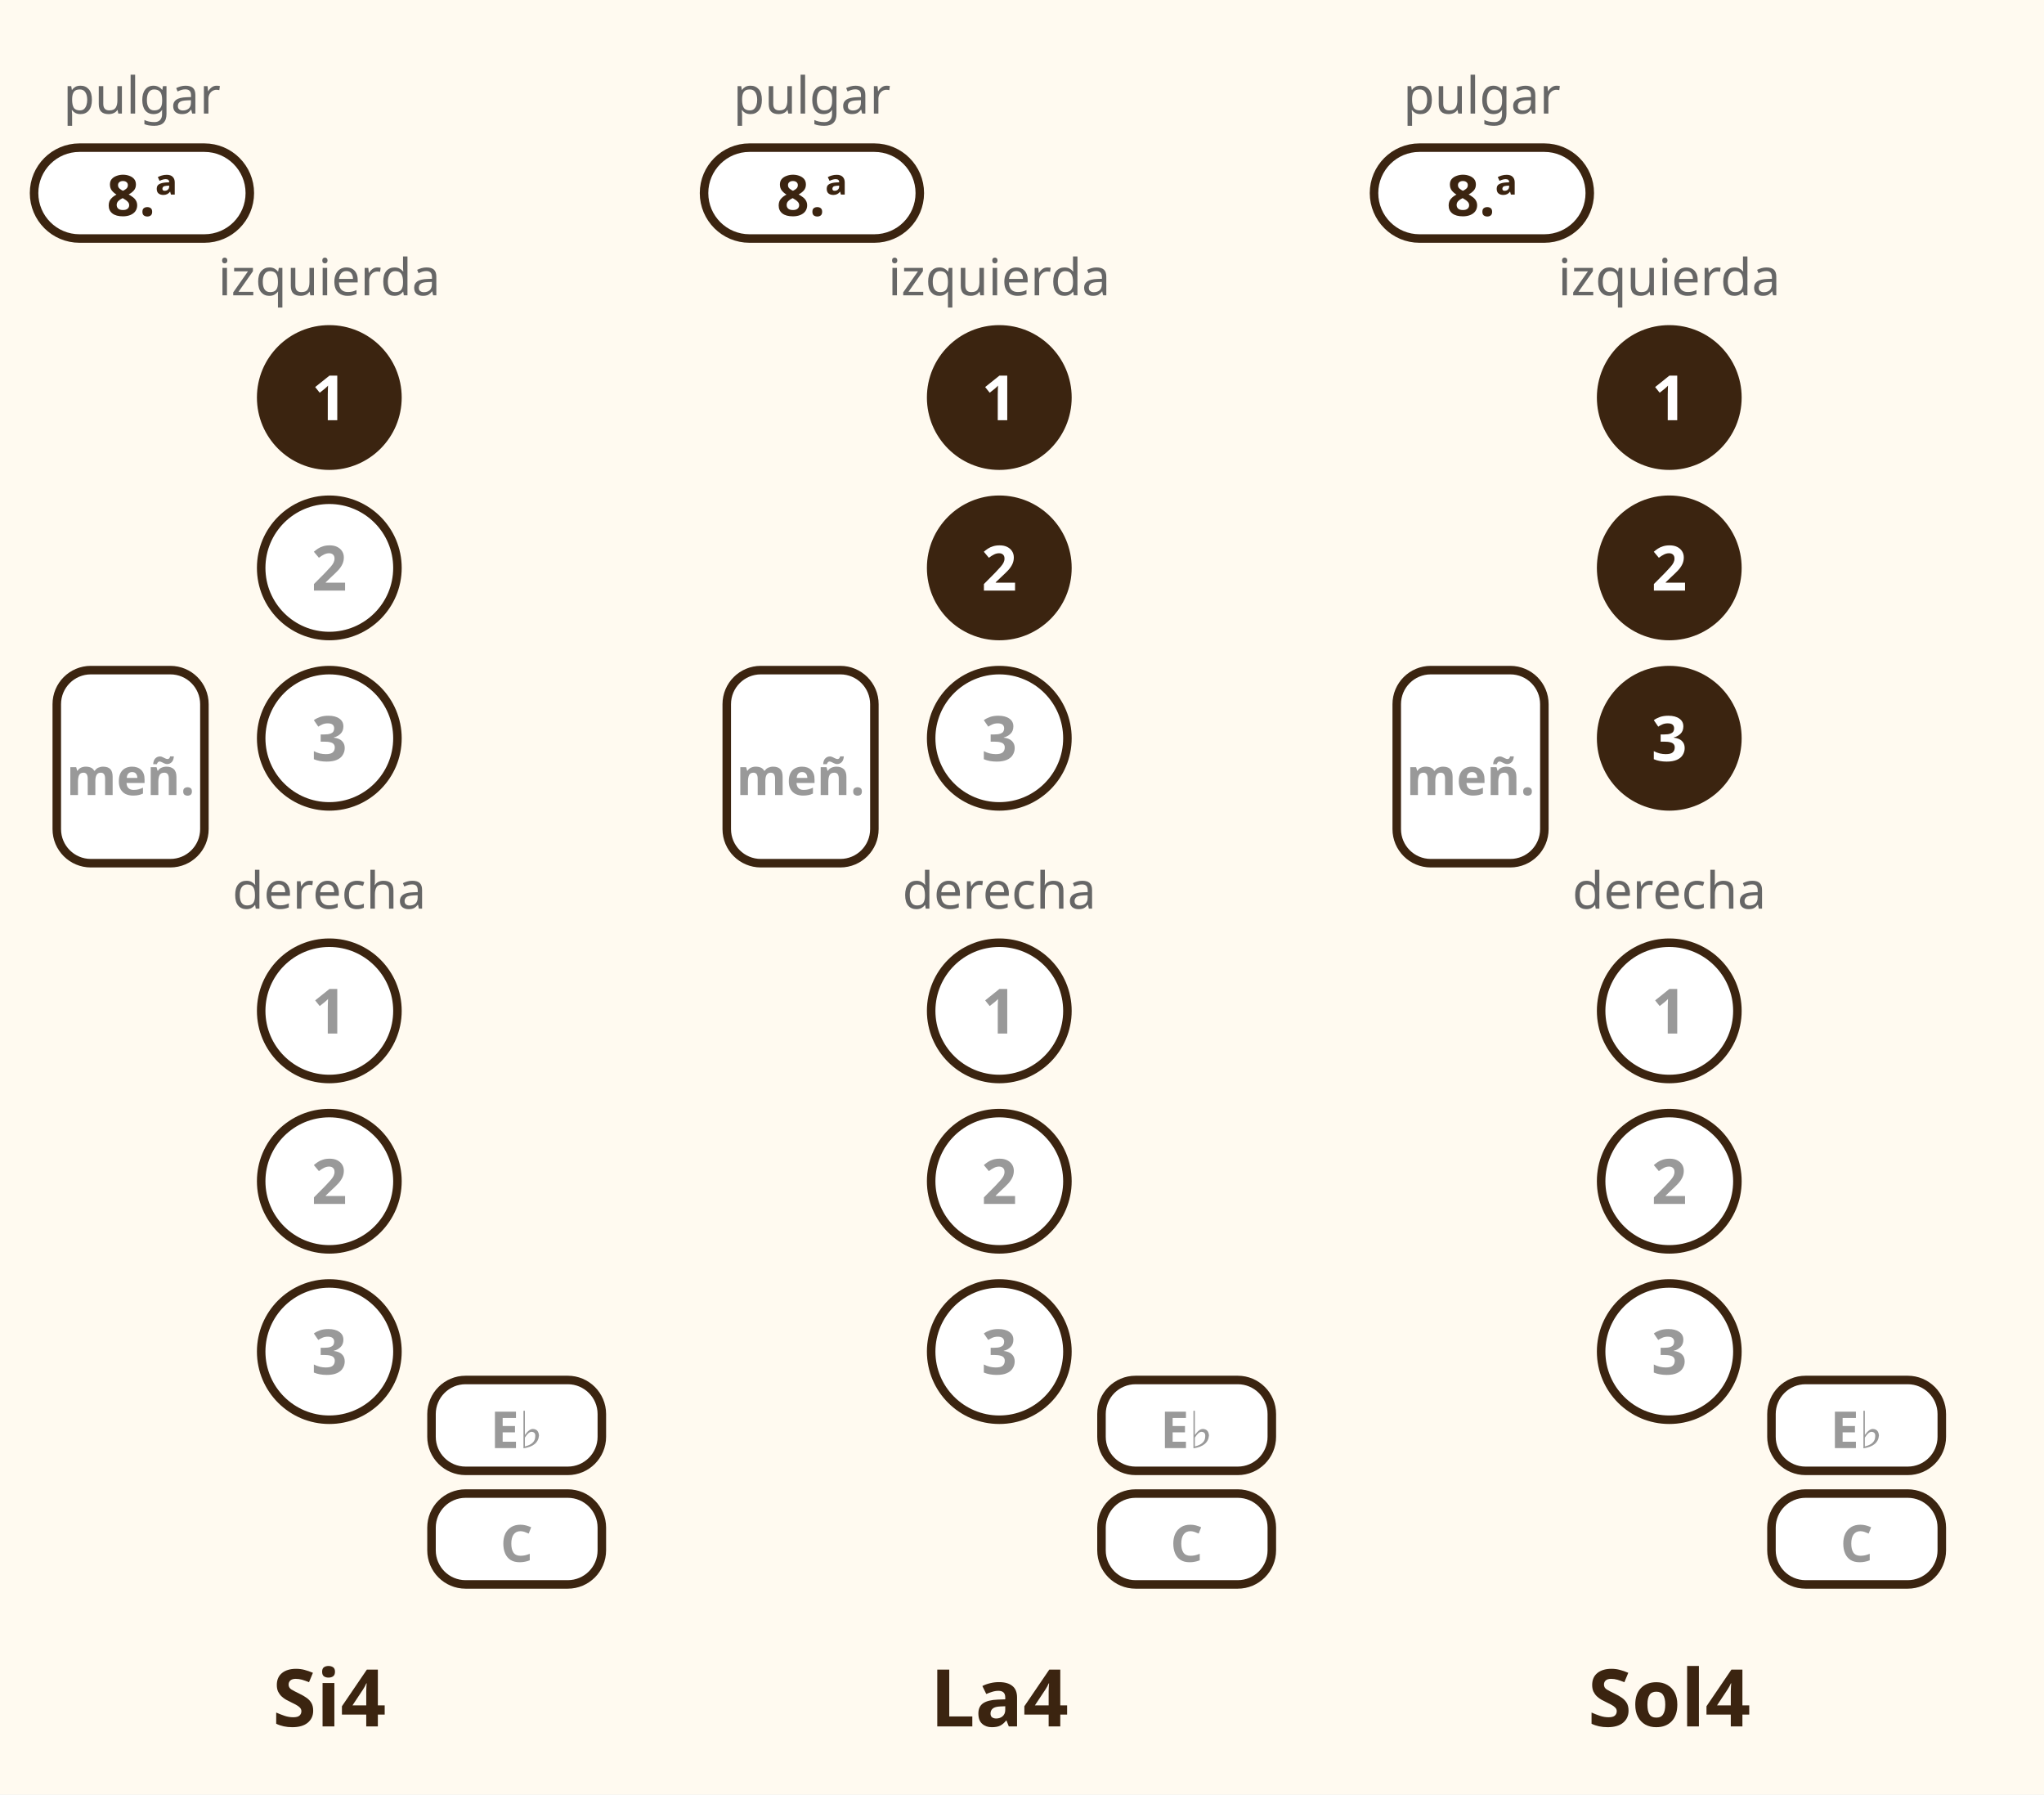
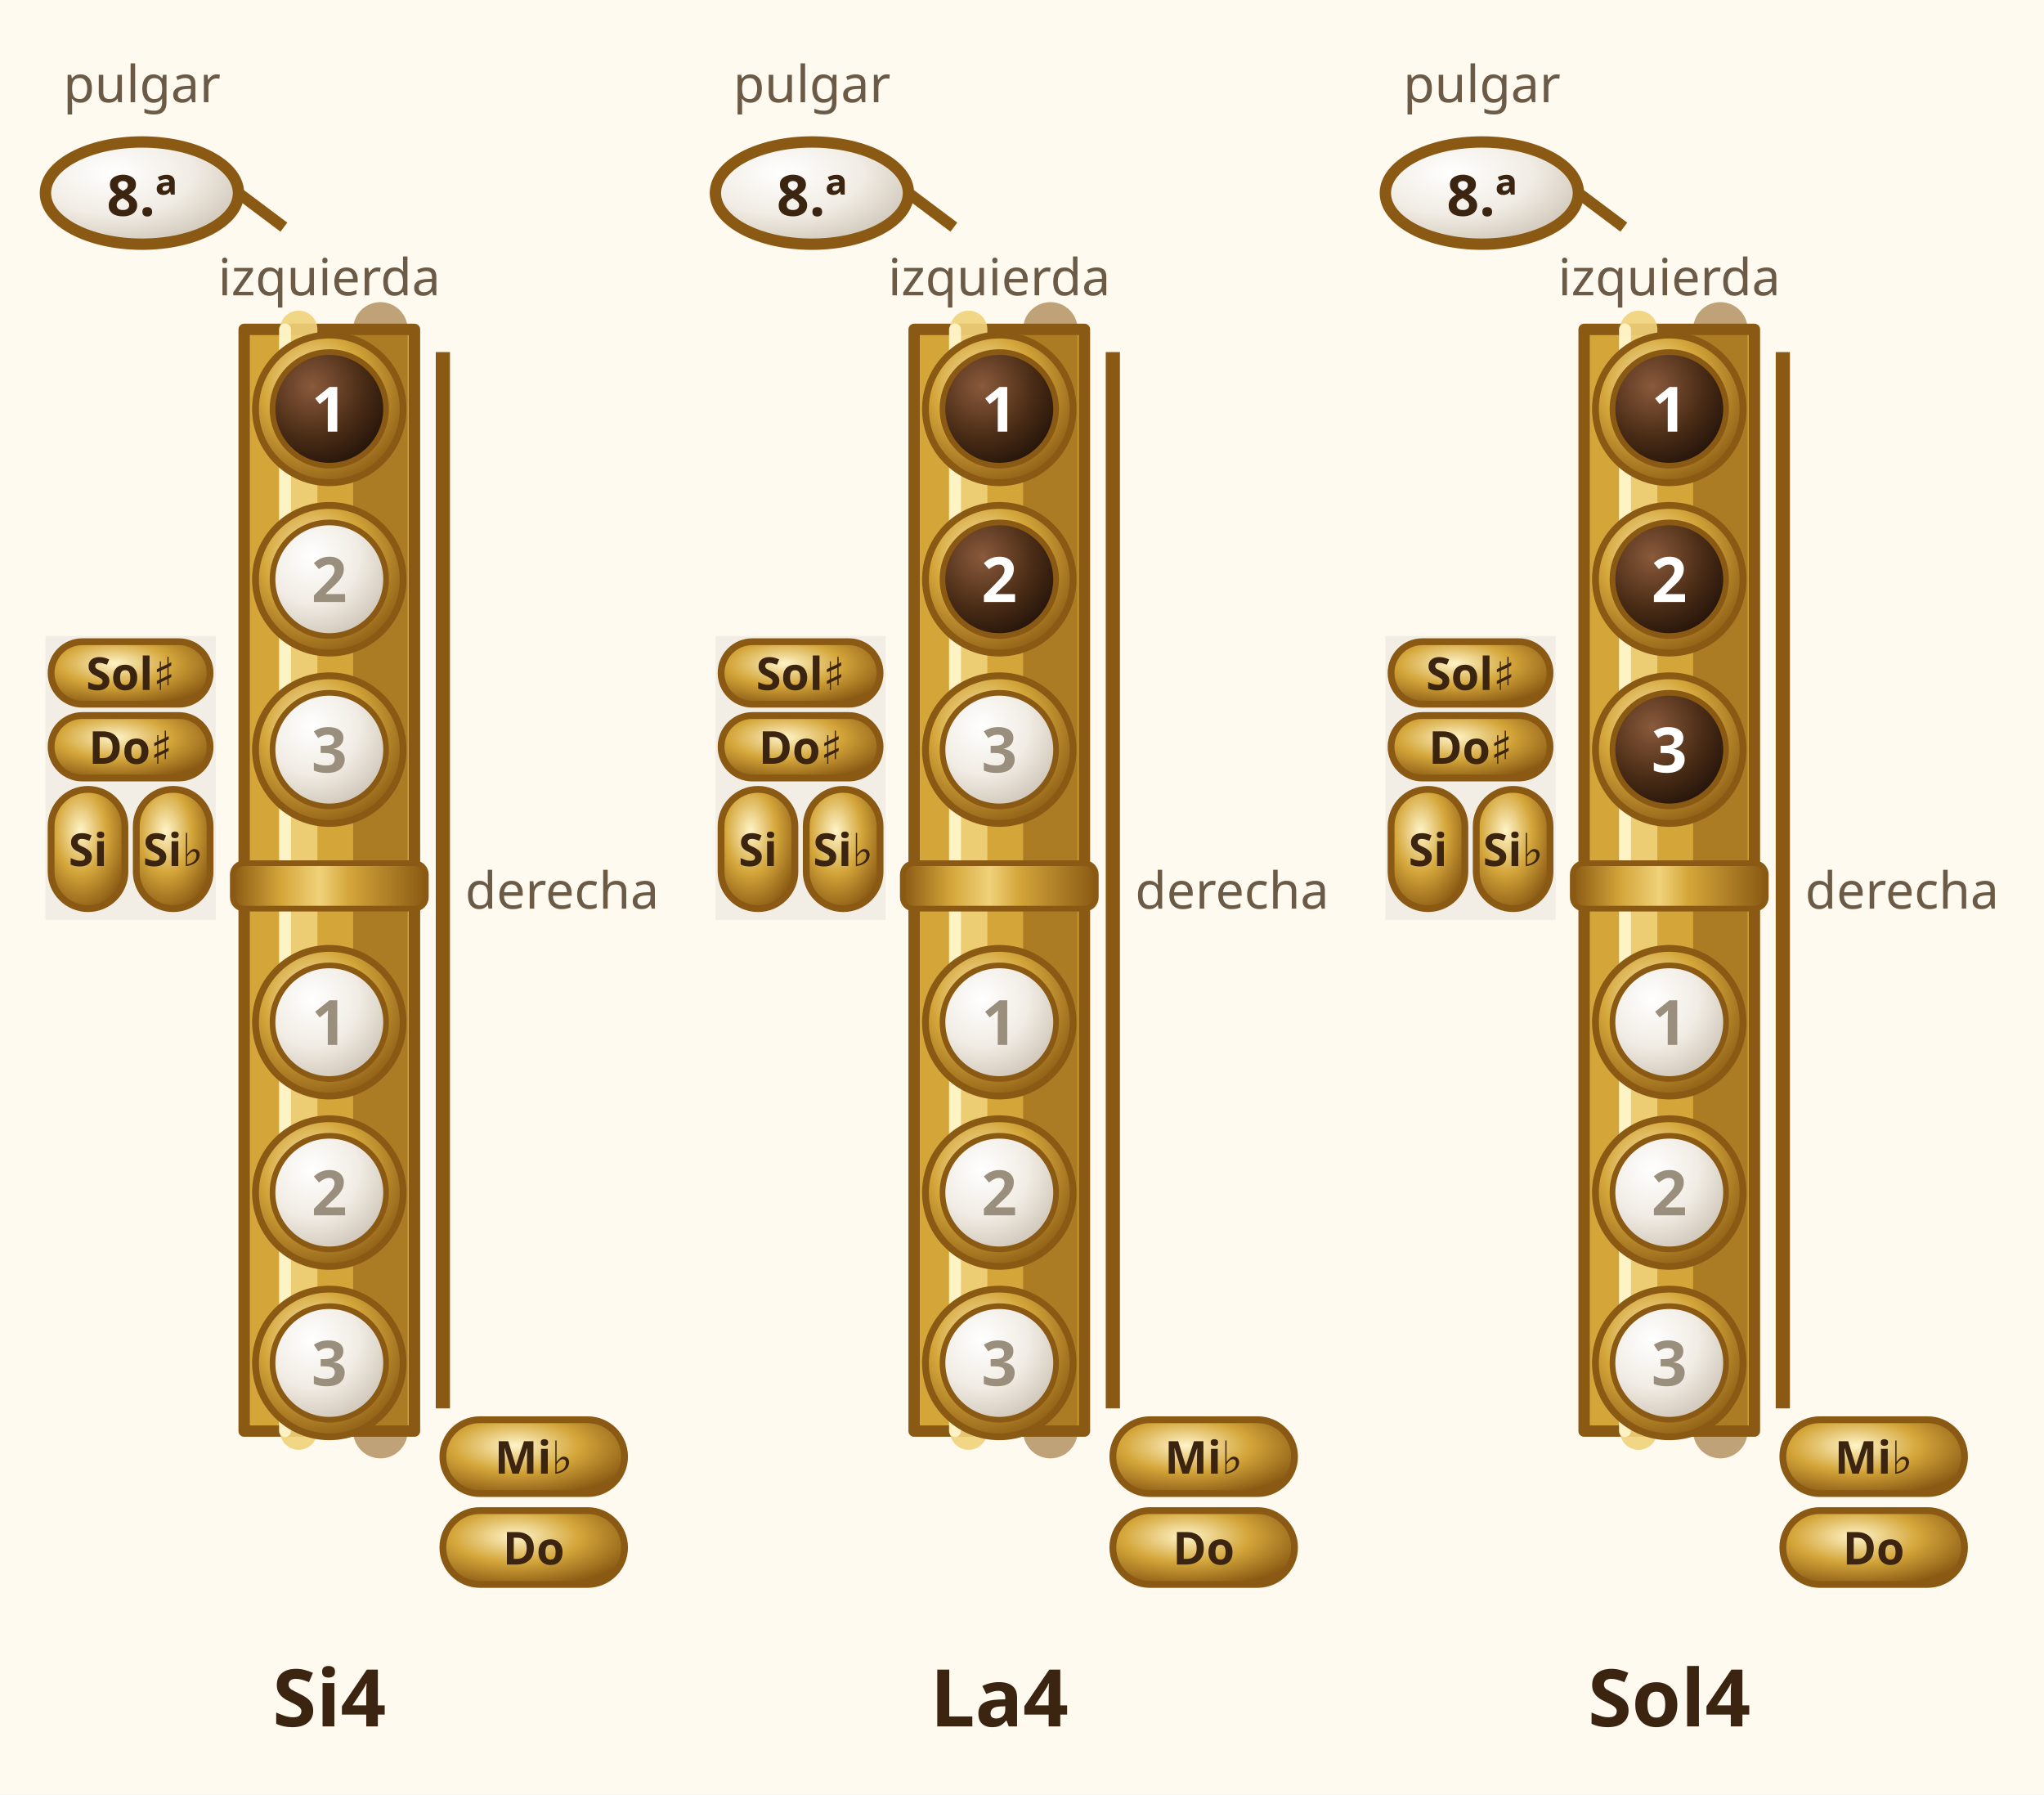
<svg xmlns="http://www.w3.org/2000/svg" viewBox="0 0 360 316" width="360" height="316" role="img" aria-label="Digitaciones de Si, La y Sol" font-family="Segoe UI,Tahoma,sans-serif">
+   <defs>
+     <linearGradient id="sxLaton" x1="0" y1="0" x2="1" y2="0">
+       <stop offset="0" stop-color="#8a5a14" />
+       <stop offset=".25" stop-color="#d4a63a" />
+       <stop offset=".45" stop-color="#f0d27a" />
+       <stop offset=".6" stop-color="#d4a63a" />
+       <stop offset="1" stop-color="#8a5a14" />
+     </linearGradient>
+     <radialGradient id="sxPerla" cx=".35" cy=".3" r=".75">
+       <stop offset="0" stop-color="#ffffff" />
+       <stop offset=".55" stop-color="#f1ece4" />
+       <stop offset="1" stop-color="#cfc6b8" />
+     </radialGradient>
+     <radialGradient id="sxPerlaOn" cx=".35" cy=".3" r=".75">
+       <stop offset="0" stop-color="#8a5a3c" />
+       <stop offset=".6" stop-color="#4a2c16" />
+       <stop offset="1" stop-color="#24140a" />
+     </radialGradient>
+     <radialGradient id="sxCazo" cx=".4" cy=".35" r=".7">
+       <stop offset="0" stop-color="#fff4c8" />
+       <stop offset=".5" stop-color="#d4a63a" />
+       <stop offset="1" stop-color="#8a5a14" />
+     </radialGradient>
+     <linearGradient id="sxBoq" x1="0" y1="0" x2="0" y2="1">
+       <stop offset="0" stop-color="#4a4540" />
+       <stop offset=".4" stop-color="#1d1a18" />
+       <stop offset="1" stop-color="#000" />
+     </linearGradient>
+     <linearGradient id="sxPlata" x1="0" y1="0" x2="0" y2="1">
+       <stop offset="0" stop-color="#f4f5f7" />
+       <stop offset=".5" stop-color="#c9ccd1" />
+       <stop offset="1" stop-color="#7c8189" />
+     </linearGradient>
+     <linearGradient id="sxFondo" x1="0" y1="0" x2="0" y2="1">
+       <stop offset="0" stop-color="#fffaf0" />
+       <stop offset="1" stop-color="#f6ecd8" />
+     </linearGradient>
+   </defs>
  <rect width="360" height="316" fill="#fffaf0" />
  <g transform="translate(0,0)">
-     <rect x="6" y="26" width="38" height="16" rx="8" fill="#ffffff" stroke="#3b2410" stroke-width="1.5" />
+     <path d="M43.0 58.0 L43.0 77.4 L43.0 96.8 L43.0 116.2 L43.0 135.6 L43.0 155.0 L43.0 174.4 L43.0 193.8 L43.0 213.2 L43.0 232.6 L43.0 252.0 L73.0 252.0 L73.0 232.6 L73.0 213.2 L73.0 193.8 L73.0 174.4 L73.0 155.0 L73.0 135.6 L73.0 116.2 L73.0 96.8 L73.0 77.4 L73.0 58.0 Z" fill="#d4a63a" stroke="#8a5a14" stroke-width="2" stroke-linejoin="round" />
+     <path d="M67.0 58.0 L67.0 77.4 L67.0 96.8 L67.0 116.2 L67.0 135.6 L67.0 155.0 L67.0 174.4 L67.0 193.8 L67.0 213.2 L67.0 232.6 L67.0 252.0" fill="none" stroke="#8a5a14" stroke-width="9.6" stroke-linecap="round" opacity="0.55" />
+     <path d="M52.6 58.0 L52.6 77.4 L52.6 96.8 L52.6 116.2 L52.6 135.6 L52.6 155.0 L52.6 174.4 L52.6 193.8 L52.6 213.2 L52.6 232.6 L52.6 252.0" fill="none" stroke="#f0d27a" stroke-width="6.6" stroke-linecap="round" opacity="0.9" />
+     <path d="M50.2 58.0 L50.2 77.4 L50.2 96.8 L50.2 116.2 L50.2 135.6 L50.2 155.0 L50.2 174.4 L50.2 193.8 L50.2 213.2 L50.2 232.6 L50.2 252.0" fill="none" stroke="#fff4c8" stroke-width="2.1" stroke-linecap="round" opacity="0.95" />
+     <line x1="78" y1="62" x2="78" y2="248" stroke="#8a5a14" stroke-width="2.5" />
+     <text x="25" y="18" font-size="9" text-anchor="middle" fill="#6b5a45">pulgar</text>
+     <ellipse cx="25" cy="34" rx="17" ry="9" fill="url(#sxPerla)" stroke="#8a5a14" stroke-width="2" />
    <text x="25" y="38" font-size="10" text-anchor="middle" fill="#3b2410" font-weight="700">8.ª</text>
-     <text x="25" y="20" font-size="9" text-anchor="middle" fill="#666">pulgar</text>
-     <circle cx="58" cy="70" r="12" fill="#3b2410" stroke="#3b2410" stroke-width="1.5" />
-     <text x="58" y="74" font-size="11" text-anchor="middle" fill="#ffffff" font-weight="700">1</text>
-     <circle cx="58" cy="100" r="12" fill="#ffffff" stroke="#3b2410" stroke-width="1.5" />
-     <text x="58" y="104" font-size="11" text-anchor="middle" fill="#999" font-weight="700">2</text>
-     <circle cx="58" cy="130" r="12" fill="#ffffff" stroke="#3b2410" stroke-width="1.5" />
-     <text x="58" y="134" font-size="11" text-anchor="middle" fill="#999" font-weight="700">3</text>
-     <text x="58" y="52" font-size="9" text-anchor="middle" fill="#666">izquierda</text>
-     <rect x="10" y="118" width="26" height="34" rx="6" fill="#ffffff" stroke="#3b2410" stroke-width="1.5" />
-     <text x="23" y="140" font-size="9" text-anchor="middle" fill="#999" font-weight="700">meñ.</text>
-     <circle cx="58" cy="178" r="12" fill="#ffffff" stroke="#3b2410" stroke-width="1.5" />
-     <text x="58" y="182" font-size="11" text-anchor="middle" fill="#999" font-weight="700">1</text>
-     <circle cx="58" cy="208" r="12" fill="#ffffff" stroke="#3b2410" stroke-width="1.5" />
-     <text x="58" y="212" font-size="11" text-anchor="middle" fill="#999" font-weight="700">2</text>
-     <circle cx="58" cy="238" r="12" fill="#ffffff" stroke="#3b2410" stroke-width="1.5" />
-     <text x="58" y="242" font-size="11" text-anchor="middle" fill="#999" font-weight="700">3</text>
-     <text x="58" y="160" font-size="9" text-anchor="middle" fill="#666">derecha</text>
-     <rect x="76" y="243" width="30" height="16" rx="6" fill="#ffffff" stroke="#3b2410" stroke-width="1.5" />
-     <text x="91" y="255" font-size="9" text-anchor="middle" fill="#999" font-weight="700">E♭</text>
-     <rect x="76" y="263" width="30" height="16" rx="6" fill="#ffffff" stroke="#3b2410" stroke-width="1.5" />
-     <text x="91" y="275" font-size="9" text-anchor="middle" fill="#999" font-weight="700">C</text>
+     <path d="M42 34 L50 40" stroke="#8a5a14" stroke-width="2" />
+     <text x="58" y="52" font-size="9" text-anchor="middle" fill="#6b5a45">izquierda</text>
+     <circle cx="58" cy="72" r="13" fill="url(#sxCazo)" stroke="#8a5a14" stroke-width="1.2" />
+     <circle cx="58" cy="72" r="10" fill="url(#sxPerlaOn)" stroke="#8a5a14" stroke-width="1" />
+     <text x="58" y="76" font-size="11" text-anchor="middle" fill="#fff" font-weight="700">1</text>
+     <circle cx="58" cy="102" r="13" fill="url(#sxCazo)" stroke="#8a5a14" stroke-width="1.2" />
+     <circle cx="58" cy="102" r="10" fill="url(#sxPerla)" stroke="#8a5a14" stroke-width="1" />
+     <text x="58" y="106" font-size="11" text-anchor="middle" fill="#9a8e7c" font-weight="700">2</text>
+     <circle cx="58" cy="132" r="13" fill="url(#sxCazo)" stroke="#8a5a14" stroke-width="1.2" />
+     <circle cx="58" cy="132" r="10" fill="url(#sxPerla)" stroke="#8a5a14" stroke-width="1" />
+     <text x="58" y="136" font-size="11" text-anchor="middle" fill="#9a8e7c" font-weight="700">3</text>
+     <path d="M8 112 L38 112 L38 162 L8 162 Z" fill="#000" opacity=".05" />
+     <rect x="9" y="113" width="28" height="11" rx="5.5" fill="url(#sxCazo)" stroke="#8a5a14" stroke-width="1.2" />
+     <text x="23.0" y="121.5" font-size="8" text-anchor="middle" fill="#3b2410" font-weight="700">Sol♯</text>
+     <rect x="9" y="126" width="28" height="11" rx="5.5" fill="url(#sxCazo)" stroke="#8a5a14" stroke-width="1.2" />
+     <text x="23.0" y="134.5" font-size="8" text-anchor="middle" fill="#3b2410" font-weight="700">Do♯</text>
+     <rect x="9" y="139" width="13" height="21" rx="6.5" fill="url(#sxCazo)" stroke="#8a5a14" stroke-width="1.2" />
+     <text x="15.5" y="152.5" font-size="8" text-anchor="middle" fill="#3b2410" font-weight="700">Si</text>
+     <rect x="24" y="139" width="13" height="21" rx="6.5" fill="url(#sxCazo)" stroke="#8a5a14" stroke-width="1.2" />
+     <text x="30.5" y="152.5" font-size="8" text-anchor="middle" fill="#3b2410" font-weight="700">Si♭</text>
+     <rect x="41" y="152" width="34" height="8" rx="2" fill="url(#sxLaton)" stroke="#8a5a14" />
+     <text x="99" y="160" font-size="9" text-anchor="middle" fill="#6b5a45">derecha</text>
+     <circle cx="58" cy="180" r="13" fill="url(#sxCazo)" stroke="#8a5a14" stroke-width="1.2" />
+     <circle cx="58" cy="180" r="10" fill="url(#sxPerla)" stroke="#8a5a14" stroke-width="1" />
+     <text x="58" y="184" font-size="11" text-anchor="middle" fill="#9a8e7c" font-weight="700">1</text>
+     <circle cx="58" cy="210" r="13" fill="url(#sxCazo)" stroke="#8a5a14" stroke-width="1.2" />
+     <circle cx="58" cy="210" r="10" fill="url(#sxPerla)" stroke="#8a5a14" stroke-width="1" />
+     <text x="58" y="214" font-size="11" text-anchor="middle" fill="#9a8e7c" font-weight="700">2</text>
+     <circle cx="58" cy="240" r="13" fill="url(#sxCazo)" stroke="#8a5a14" stroke-width="1.2" />
+     <circle cx="58" cy="240" r="10" fill="url(#sxPerla)" stroke="#8a5a14" stroke-width="1" />
+     <text x="58" y="244" font-size="11" text-anchor="middle" fill="#9a8e7c" font-weight="700">3</text>
+     <rect x="78" y="250" width="32" height="13" rx="6.5" fill="url(#sxCazo)" stroke="#8a5a14" stroke-width="1.2" />
+     <text x="94.0" y="259.5" font-size="8" text-anchor="middle" fill="#3b2410" font-weight="700">Mi♭</text>
+     <rect x="78" y="266" width="32" height="13" rx="6.5" fill="url(#sxCazo)" stroke="#8a5a14" stroke-width="1.2" />
+     <text x="94.0" y="275.5" font-size="8" text-anchor="middle" fill="#3b2410" font-weight="700">Do</text>
    <text x="58" y="304" font-size="14" text-anchor="middle" fill="#3b2410" font-weight="700">Si4</text>
  </g>
  <g transform="translate(118,0)">
-     <rect x="6" y="26" width="38" height="16" rx="8" fill="#ffffff" stroke="#3b2410" stroke-width="1.5" />
+     <path d="M43.0 58.0 L43.0 77.4 L43.0 96.8 L43.0 116.2 L43.0 135.6 L43.0 155.0 L43.0 174.4 L43.0 193.8 L43.0 213.2 L43.0 232.6 L43.0 252.0 L73.0 252.0 L73.0 232.6 L73.0 213.2 L73.0 193.8 L73.0 174.4 L73.0 155.0 L73.0 135.6 L73.0 116.2 L73.0 96.8 L73.0 77.4 L73.0 58.0 Z" fill="#d4a63a" stroke="#8a5a14" stroke-width="2" stroke-linejoin="round" />
+     <path d="M67.0 58.0 L67.0 77.4 L67.0 96.8 L67.0 116.2 L67.0 135.6 L67.0 155.0 L67.0 174.4 L67.0 193.8 L67.0 213.2 L67.0 232.6 L67.0 252.0" fill="none" stroke="#8a5a14" stroke-width="9.6" stroke-linecap="round" opacity="0.55" />
+     <path d="M52.6 58.0 L52.6 77.4 L52.6 96.8 L52.6 116.2 L52.6 135.6 L52.6 155.0 L52.6 174.4 L52.6 193.8 L52.6 213.2 L52.6 232.6 L52.6 252.0" fill="none" stroke="#f0d27a" stroke-width="6.6" stroke-linecap="round" opacity="0.9" />
+     <path d="M50.2 58.0 L50.2 77.4 L50.2 96.8 L50.2 116.2 L50.2 135.6 L50.2 155.0 L50.2 174.4 L50.2 193.8 L50.2 213.2 L50.2 232.6 L50.2 252.0" fill="none" stroke="#fff4c8" stroke-width="2.1" stroke-linecap="round" opacity="0.95" />
+     <line x1="78" y1="62" x2="78" y2="248" stroke="#8a5a14" stroke-width="2.5" />
+     <text x="25" y="18" font-size="9" text-anchor="middle" fill="#6b5a45">pulgar</text>
+     <ellipse cx="25" cy="34" rx="17" ry="9" fill="url(#sxPerla)" stroke="#8a5a14" stroke-width="2" />
    <text x="25" y="38" font-size="10" text-anchor="middle" fill="#3b2410" font-weight="700">8.ª</text>
-     <text x="25" y="20" font-size="9" text-anchor="middle" fill="#666">pulgar</text>
-     <circle cx="58" cy="70" r="12" fill="#3b2410" stroke="#3b2410" stroke-width="1.5" />
-     <text x="58" y="74" font-size="11" text-anchor="middle" fill="#ffffff" font-weight="700">1</text>
-     <circle cx="58" cy="100" r="12" fill="#3b2410" stroke="#3b2410" stroke-width="1.5" />
-     <text x="58" y="104" font-size="11" text-anchor="middle" fill="#ffffff" font-weight="700">2</text>
-     <circle cx="58" cy="130" r="12" fill="#ffffff" stroke="#3b2410" stroke-width="1.5" />
-     <text x="58" y="134" font-size="11" text-anchor="middle" fill="#999" font-weight="700">3</text>
-     <text x="58" y="52" font-size="9" text-anchor="middle" fill="#666">izquierda</text>
-     <rect x="10" y="118" width="26" height="34" rx="6" fill="#ffffff" stroke="#3b2410" stroke-width="1.5" />
-     <text x="23" y="140" font-size="9" text-anchor="middle" fill="#999" font-weight="700">meñ.</text>
-     <circle cx="58" cy="178" r="12" fill="#ffffff" stroke="#3b2410" stroke-width="1.5" />
-     <text x="58" y="182" font-size="11" text-anchor="middle" fill="#999" font-weight="700">1</text>
-     <circle cx="58" cy="208" r="12" fill="#ffffff" stroke="#3b2410" stroke-width="1.5" />
-     <text x="58" y="212" font-size="11" text-anchor="middle" fill="#999" font-weight="700">2</text>
-     <circle cx="58" cy="238" r="12" fill="#ffffff" stroke="#3b2410" stroke-width="1.5" />
-     <text x="58" y="242" font-size="11" text-anchor="middle" fill="#999" font-weight="700">3</text>
-     <text x="58" y="160" font-size="9" text-anchor="middle" fill="#666">derecha</text>
-     <rect x="76" y="243" width="30" height="16" rx="6" fill="#ffffff" stroke="#3b2410" stroke-width="1.5" />
-     <text x="91" y="255" font-size="9" text-anchor="middle" fill="#999" font-weight="700">E♭</text>
-     <rect x="76" y="263" width="30" height="16" rx="6" fill="#ffffff" stroke="#3b2410" stroke-width="1.5" />
-     <text x="91" y="275" font-size="9" text-anchor="middle" fill="#999" font-weight="700">C</text>
+     <path d="M42 34 L50 40" stroke="#8a5a14" stroke-width="2" />
+     <text x="58" y="52" font-size="9" text-anchor="middle" fill="#6b5a45">izquierda</text>
+     <circle cx="58" cy="72" r="13" fill="url(#sxCazo)" stroke="#8a5a14" stroke-width="1.2" />
+     <circle cx="58" cy="72" r="10" fill="url(#sxPerlaOn)" stroke="#8a5a14" stroke-width="1" />
+     <text x="58" y="76" font-size="11" text-anchor="middle" fill="#fff" font-weight="700">1</text>
+     <circle cx="58" cy="102" r="13" fill="url(#sxCazo)" stroke="#8a5a14" stroke-width="1.2" />
+     <circle cx="58" cy="102" r="10" fill="url(#sxPerlaOn)" stroke="#8a5a14" stroke-width="1" />
+     <text x="58" y="106" font-size="11" text-anchor="middle" fill="#fff" font-weight="700">2</text>
+     <circle cx="58" cy="132" r="13" fill="url(#sxCazo)" stroke="#8a5a14" stroke-width="1.2" />
+     <circle cx="58" cy="132" r="10" fill="url(#sxPerla)" stroke="#8a5a14" stroke-width="1" />
+     <text x="58" y="136" font-size="11" text-anchor="middle" fill="#9a8e7c" font-weight="700">3</text>
+     <path d="M8 112 L38 112 L38 162 L8 162 Z" fill="#000" opacity=".05" />
+     <rect x="9" y="113" width="28" height="11" rx="5.5" fill="url(#sxCazo)" stroke="#8a5a14" stroke-width="1.2" />
+     <text x="23.0" y="121.5" font-size="8" text-anchor="middle" fill="#3b2410" font-weight="700">Sol♯</text>
+     <rect x="9" y="126" width="28" height="11" rx="5.5" fill="url(#sxCazo)" stroke="#8a5a14" stroke-width="1.2" />
+     <text x="23.0" y="134.5" font-size="8" text-anchor="middle" fill="#3b2410" font-weight="700">Do♯</text>
+     <rect x="9" y="139" width="13" height="21" rx="6.5" fill="url(#sxCazo)" stroke="#8a5a14" stroke-width="1.2" />
+     <text x="15.5" y="152.5" font-size="8" text-anchor="middle" fill="#3b2410" font-weight="700">Si</text>
+     <rect x="24" y="139" width="13" height="21" rx="6.5" fill="url(#sxCazo)" stroke="#8a5a14" stroke-width="1.2" />
+     <text x="30.5" y="152.5" font-size="8" text-anchor="middle" fill="#3b2410" font-weight="700">Si♭</text>
+     <rect x="41" y="152" width="34" height="8" rx="2" fill="url(#sxLaton)" stroke="#8a5a14" />
+     <text x="99" y="160" font-size="9" text-anchor="middle" fill="#6b5a45">derecha</text>
+     <circle cx="58" cy="180" r="13" fill="url(#sxCazo)" stroke="#8a5a14" stroke-width="1.2" />
+     <circle cx="58" cy="180" r="10" fill="url(#sxPerla)" stroke="#8a5a14" stroke-width="1" />
+     <text x="58" y="184" font-size="11" text-anchor="middle" fill="#9a8e7c" font-weight="700">1</text>
+     <circle cx="58" cy="210" r="13" fill="url(#sxCazo)" stroke="#8a5a14" stroke-width="1.2" />
+     <circle cx="58" cy="210" r="10" fill="url(#sxPerla)" stroke="#8a5a14" stroke-width="1" />
+     <text x="58" y="214" font-size="11" text-anchor="middle" fill="#9a8e7c" font-weight="700">2</text>
+     <circle cx="58" cy="240" r="13" fill="url(#sxCazo)" stroke="#8a5a14" stroke-width="1.2" />
+     <circle cx="58" cy="240" r="10" fill="url(#sxPerla)" stroke="#8a5a14" stroke-width="1" />
+     <text x="58" y="244" font-size="11" text-anchor="middle" fill="#9a8e7c" font-weight="700">3</text>
+     <rect x="78" y="250" width="32" height="13" rx="6.5" fill="url(#sxCazo)" stroke="#8a5a14" stroke-width="1.2" />
+     <text x="94.0" y="259.5" font-size="8" text-anchor="middle" fill="#3b2410" font-weight="700">Mi♭</text>
+     <rect x="78" y="266" width="32" height="13" rx="6.5" fill="url(#sxCazo)" stroke="#8a5a14" stroke-width="1.2" />
+     <text x="94.0" y="275.5" font-size="8" text-anchor="middle" fill="#3b2410" font-weight="700">Do</text>
    <text x="58" y="304" font-size="14" text-anchor="middle" fill="#3b2410" font-weight="700">La4</text>
  </g>
  <g transform="translate(236,0)">
-     <rect x="6" y="26" width="38" height="16" rx="8" fill="#ffffff" stroke="#3b2410" stroke-width="1.5" />
+     <path d="M43.0 58.0 L43.0 77.4 L43.0 96.8 L43.0 116.2 L43.0 135.6 L43.0 155.0 L43.0 174.4 L43.0 193.8 L43.0 213.2 L43.0 232.6 L43.0 252.0 L73.0 252.0 L73.0 232.6 L73.0 213.2 L73.0 193.8 L73.0 174.4 L73.0 155.0 L73.0 135.6 L73.0 116.2 L73.0 96.8 L73.0 77.4 L73.0 58.0 Z" fill="#d4a63a" stroke="#8a5a14" stroke-width="2" stroke-linejoin="round" />
+     <path d="M67.0 58.0 L67.0 77.4 L67.0 96.8 L67.0 116.2 L67.0 135.6 L67.0 155.0 L67.0 174.4 L67.0 193.8 L67.0 213.2 L67.0 232.6 L67.0 252.0" fill="none" stroke="#8a5a14" stroke-width="9.6" stroke-linecap="round" opacity="0.55" />
+     <path d="M52.6 58.0 L52.6 77.4 L52.6 96.8 L52.6 116.2 L52.6 135.6 L52.6 155.0 L52.6 174.4 L52.6 193.8 L52.6 213.2 L52.6 232.6 L52.6 252.0" fill="none" stroke="#f0d27a" stroke-width="6.6" stroke-linecap="round" opacity="0.9" />
+     <path d="M50.2 58.0 L50.2 77.4 L50.2 96.8 L50.2 116.2 L50.2 135.6 L50.2 155.0 L50.2 174.4 L50.2 193.8 L50.2 213.2 L50.2 232.6 L50.2 252.0" fill="none" stroke="#fff4c8" stroke-width="2.1" stroke-linecap="round" opacity="0.95" />
+     <line x1="78" y1="62" x2="78" y2="248" stroke="#8a5a14" stroke-width="2.5" />
+     <text x="25" y="18" font-size="9" text-anchor="middle" fill="#6b5a45">pulgar</text>
+     <ellipse cx="25" cy="34" rx="17" ry="9" fill="url(#sxPerla)" stroke="#8a5a14" stroke-width="2" />
    <text x="25" y="38" font-size="10" text-anchor="middle" fill="#3b2410" font-weight="700">8.ª</text>
-     <text x="25" y="20" font-size="9" text-anchor="middle" fill="#666">pulgar</text>
-     <circle cx="58" cy="70" r="12" fill="#3b2410" stroke="#3b2410" stroke-width="1.5" />
-     <text x="58" y="74" font-size="11" text-anchor="middle" fill="#ffffff" font-weight="700">1</text>
-     <circle cx="58" cy="100" r="12" fill="#3b2410" stroke="#3b2410" stroke-width="1.5" />
-     <text x="58" y="104" font-size="11" text-anchor="middle" fill="#ffffff" font-weight="700">2</text>
-     <circle cx="58" cy="130" r="12" fill="#3b2410" stroke="#3b2410" stroke-width="1.5" />
-     <text x="58" y="134" font-size="11" text-anchor="middle" fill="#ffffff" font-weight="700">3</text>
-     <text x="58" y="52" font-size="9" text-anchor="middle" fill="#666">izquierda</text>
-     <rect x="10" y="118" width="26" height="34" rx="6" fill="#ffffff" stroke="#3b2410" stroke-width="1.5" />
-     <text x="23" y="140" font-size="9" text-anchor="middle" fill="#999" font-weight="700">meñ.</text>
-     <circle cx="58" cy="178" r="12" fill="#ffffff" stroke="#3b2410" stroke-width="1.5" />
-     <text x="58" y="182" font-size="11" text-anchor="middle" fill="#999" font-weight="700">1</text>
-     <circle cx="58" cy="208" r="12" fill="#ffffff" stroke="#3b2410" stroke-width="1.5" />
-     <text x="58" y="212" font-size="11" text-anchor="middle" fill="#999" font-weight="700">2</text>
-     <circle cx="58" cy="238" r="12" fill="#ffffff" stroke="#3b2410" stroke-width="1.5" />
-     <text x="58" y="242" font-size="11" text-anchor="middle" fill="#999" font-weight="700">3</text>
-     <text x="58" y="160" font-size="9" text-anchor="middle" fill="#666">derecha</text>
-     <rect x="76" y="243" width="30" height="16" rx="6" fill="#ffffff" stroke="#3b2410" stroke-width="1.5" />
-     <text x="91" y="255" font-size="9" text-anchor="middle" fill="#999" font-weight="700">E♭</text>
-     <rect x="76" y="263" width="30" height="16" rx="6" fill="#ffffff" stroke="#3b2410" stroke-width="1.5" />
-     <text x="91" y="275" font-size="9" text-anchor="middle" fill="#999" font-weight="700">C</text>
+     <path d="M42 34 L50 40" stroke="#8a5a14" stroke-width="2" />
+     <text x="58" y="52" font-size="9" text-anchor="middle" fill="#6b5a45">izquierda</text>
+     <circle cx="58" cy="72" r="13" fill="url(#sxCazo)" stroke="#8a5a14" stroke-width="1.2" />
+     <circle cx="58" cy="72" r="10" fill="url(#sxPerlaOn)" stroke="#8a5a14" stroke-width="1" />
+     <text x="58" y="76" font-size="11" text-anchor="middle" fill="#fff" font-weight="700">1</text>
+     <circle cx="58" cy="102" r="13" fill="url(#sxCazo)" stroke="#8a5a14" stroke-width="1.2" />
+     <circle cx="58" cy="102" r="10" fill="url(#sxPerlaOn)" stroke="#8a5a14" stroke-width="1" />
+     <text x="58" y="106" font-size="11" text-anchor="middle" fill="#fff" font-weight="700">2</text>
+     <circle cx="58" cy="132" r="13" fill="url(#sxCazo)" stroke="#8a5a14" stroke-width="1.2" />
+     <circle cx="58" cy="132" r="10" fill="url(#sxPerlaOn)" stroke="#8a5a14" stroke-width="1" />
+     <text x="58" y="136" font-size="11" text-anchor="middle" fill="#fff" font-weight="700">3</text>
+     <path d="M8 112 L38 112 L38 162 L8 162 Z" fill="#000" opacity=".05" />
+     <rect x="9" y="113" width="28" height="11" rx="5.5" fill="url(#sxCazo)" stroke="#8a5a14" stroke-width="1.2" />
+     <text x="23.0" y="121.5" font-size="8" text-anchor="middle" fill="#3b2410" font-weight="700">Sol♯</text>
+     <rect x="9" y="126" width="28" height="11" rx="5.5" fill="url(#sxCazo)" stroke="#8a5a14" stroke-width="1.2" />
+     <text x="23.0" y="134.5" font-size="8" text-anchor="middle" fill="#3b2410" font-weight="700">Do♯</text>
+     <rect x="9" y="139" width="13" height="21" rx="6.5" fill="url(#sxCazo)" stroke="#8a5a14" stroke-width="1.2" />
+     <text x="15.5" y="152.5" font-size="8" text-anchor="middle" fill="#3b2410" font-weight="700">Si</text>
+     <rect x="24" y="139" width="13" height="21" rx="6.5" fill="url(#sxCazo)" stroke="#8a5a14" stroke-width="1.2" />
+     <text x="30.5" y="152.5" font-size="8" text-anchor="middle" fill="#3b2410" font-weight="700">Si♭</text>
+     <rect x="41" y="152" width="34" height="8" rx="2" fill="url(#sxLaton)" stroke="#8a5a14" />
+     <text x="99" y="160" font-size="9" text-anchor="middle" fill="#6b5a45">derecha</text>
+     <circle cx="58" cy="180" r="13" fill="url(#sxCazo)" stroke="#8a5a14" stroke-width="1.2" />
+     <circle cx="58" cy="180" r="10" fill="url(#sxPerla)" stroke="#8a5a14" stroke-width="1" />
+     <text x="58" y="184" font-size="11" text-anchor="middle" fill="#9a8e7c" font-weight="700">1</text>
+     <circle cx="58" cy="210" r="13" fill="url(#sxCazo)" stroke="#8a5a14" stroke-width="1.2" />
+     <circle cx="58" cy="210" r="10" fill="url(#sxPerla)" stroke="#8a5a14" stroke-width="1" />
+     <text x="58" y="214" font-size="11" text-anchor="middle" fill="#9a8e7c" font-weight="700">2</text>
+     <circle cx="58" cy="240" r="13" fill="url(#sxCazo)" stroke="#8a5a14" stroke-width="1.2" />
+     <circle cx="58" cy="240" r="10" fill="url(#sxPerla)" stroke="#8a5a14" stroke-width="1" />
+     <text x="58" y="244" font-size="11" text-anchor="middle" fill="#9a8e7c" font-weight="700">3</text>
+     <rect x="78" y="250" width="32" height="13" rx="6.5" fill="url(#sxCazo)" stroke="#8a5a14" stroke-width="1.2" />
+     <text x="94.0" y="259.5" font-size="8" text-anchor="middle" fill="#3b2410" font-weight="700">Mi♭</text>
+     <rect x="78" y="266" width="32" height="13" rx="6.5" fill="url(#sxCazo)" stroke="#8a5a14" stroke-width="1.2" />
+     <text x="94.0" y="275.5" font-size="8" text-anchor="middle" fill="#3b2410" font-weight="700">Do</text>
    <text x="58" y="304" font-size="14" text-anchor="middle" fill="#3b2410" font-weight="700">Sol4</text>
  </g>
</svg>
